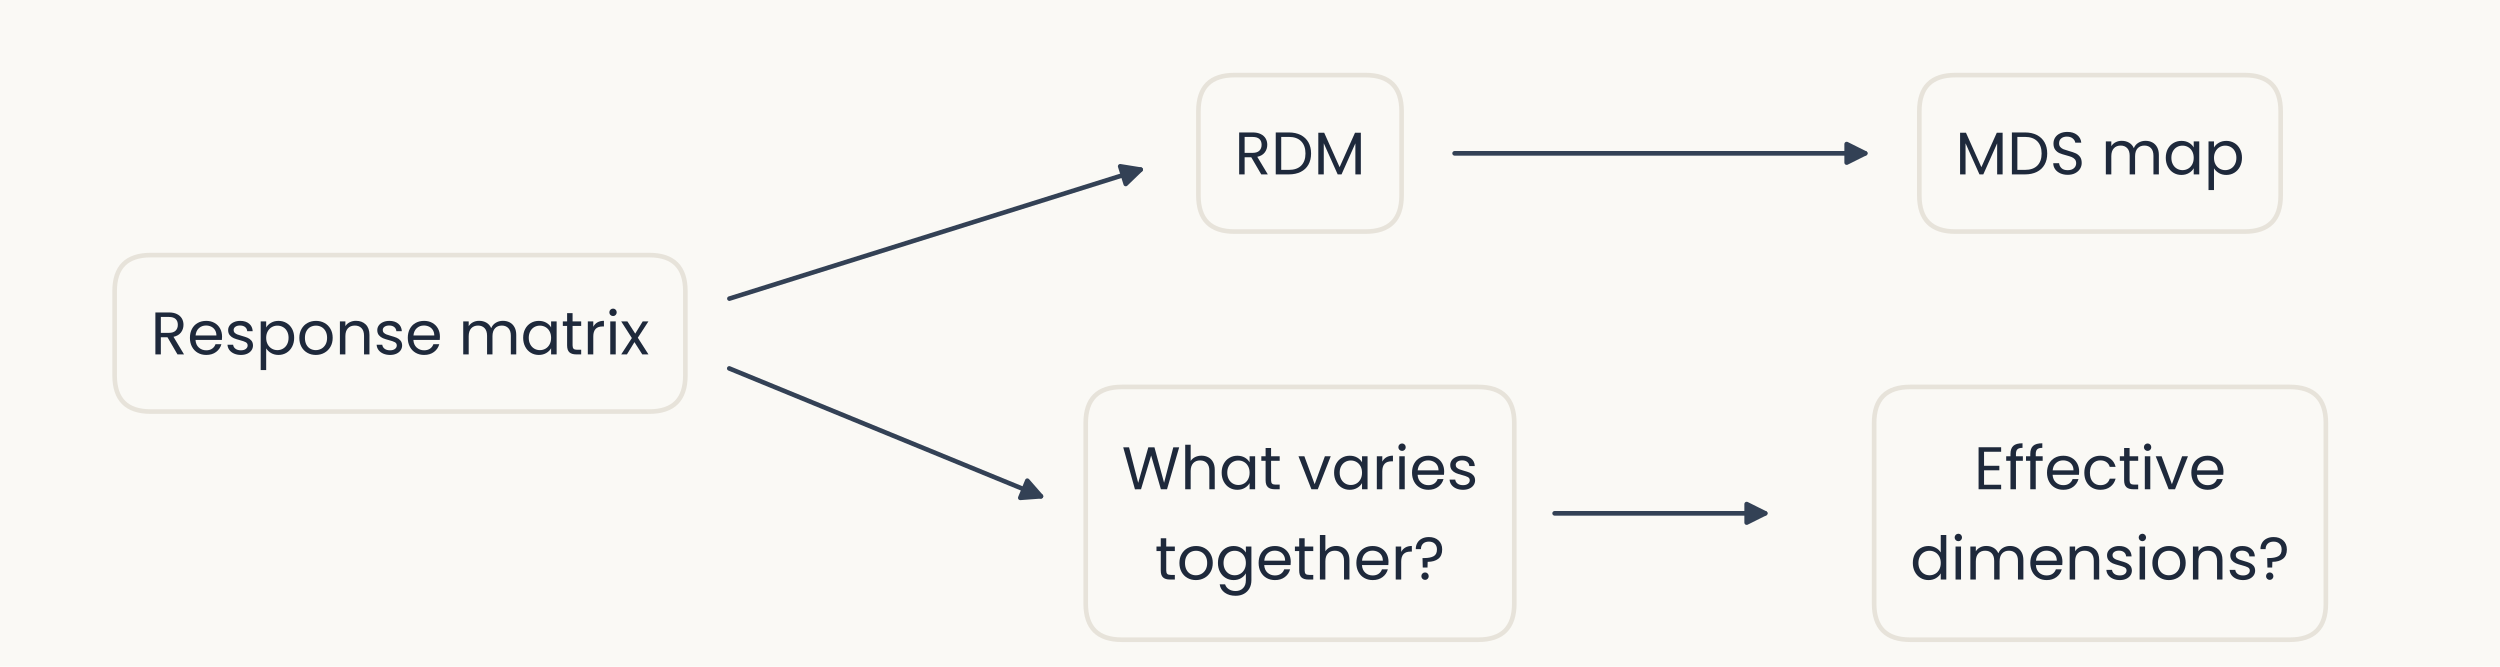
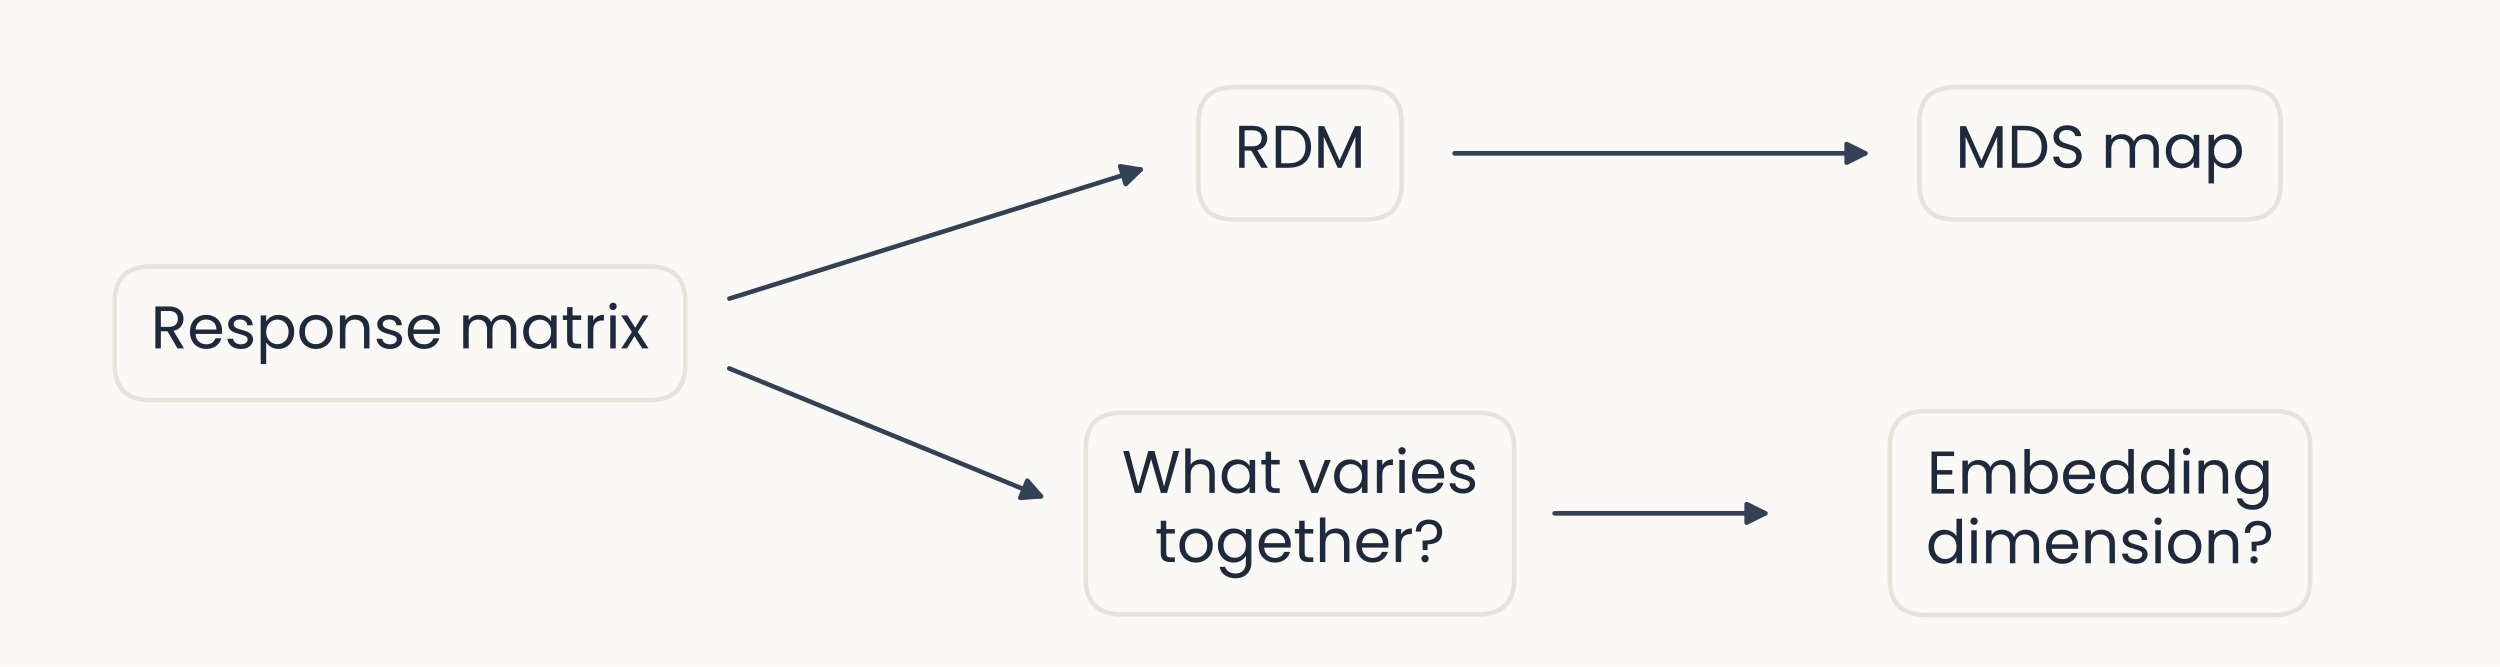
<svg xmlns="http://www.w3.org/2000/svg" xmlns:xlink="http://www.w3.org/1999/xlink" width="1080pt" height="288pt" viewBox="0 0 1080 288" version="1.1">
  <defs>
    <style type="text/css">*{stroke-linejoin: round; stroke-linecap: butt}</style>
  </defs>
  <g id="figure_1">
    <g id="patch_1">
      <path d="M 0 288  L 1080 288  L 1080 0  L 0 0  z " style="fill: #faf9f5" />
    </g>
    <g id="axes_1">
      <g id="patch_2">
-         <path d="M 315.108 129.001  Q 404.999 100.8 492.756 73.269  " clip-path="url(#pa91a8723c2)" style="fill: none; stroke: #334155; stroke-width: 2; stroke-linecap: round" />
-         <path d="M 483.926 71.847  L 492.756 73.269  L 486.32 79.48  z " clip-path="url(#pa91a8723c2)" style="fill: #334155; stroke: #334155; stroke-width: 2; stroke-linecap: round" />
+         <path d="M 315.108 129.001  Q 404.999 100.8 492.756 73.269  " clip-path="url(#pa1f28f8453)" style="fill: none; stroke: #334155; stroke-width: 2; stroke-linecap: round" />
+         <path d="M 483.926 71.847  L 492.756 73.269  L 486.32 79.48  z " clip-path="url(#pa1f28f8453)" style="fill: #334155; stroke: #334155; stroke-width: 2; stroke-linecap: round" />
      </g>
      <g id="patch_3">
-         <path d="M 315.047 159.158  Q 383.399 187.2 449.683 214.393  " clip-path="url(#pa91a8723c2)" style="fill: none; stroke: #334155; stroke-width: 2; stroke-linecap: round" />
-         <path d="M 443.8 207.656  L 449.683 214.393  L 440.764 215.057  z " clip-path="url(#pa91a8723c2)" style="fill: #334155; stroke: #334155; stroke-width: 2; stroke-linecap: round" />
+         <path d="M 315.047 159.158  Q 383.399 187.2 449.683 214.393  " clip-path="url(#pa1f28f8453)" style="fill: none; stroke: #334155; stroke-width: 2; stroke-linecap: round" />
+         <path d="M 443.8 207.656  L 449.683 214.393  L 440.764 215.057  z " clip-path="url(#pa1f28f8453)" style="fill: #334155; stroke: #334155; stroke-width: 2; stroke-linecap: round" />
      </g>
      <g id="patch_4">
-         <path d="M 628.397 66.24  Q 718.2 66.24 805.766 66.24  " clip-path="url(#pa91a8723c2)" style="fill: none; stroke: #334155; stroke-width: 2; stroke-linecap: round" />
-         <path d="M 797.766 62.24  L 805.766 66.24  L 797.766 70.24  z " clip-path="url(#pa91a8723c2)" style="fill: #334155; stroke: #334155; stroke-width: 2; stroke-linecap: round" />
+         <path d="M 628.397 66.24  Q 718.2 66.24 805.766 66.24  " clip-path="url(#pa1f28f8453)" style="fill: none; stroke: #334155; stroke-width: 2; stroke-linecap: round" />
+         <path d="M 797.766 62.24  L 805.766 66.24  L 797.766 70.24  z " clip-path="url(#pa1f28f8453)" style="fill: #334155; stroke: #334155; stroke-width: 2; stroke-linecap: round" />
      </g>
      <g id="patch_5">
-         <path d="M 671.602 221.76  Q 718.2 221.76 762.562 221.76  " clip-path="url(#pa91a8723c2)" style="fill: none; stroke: #334155; stroke-width: 2; stroke-linecap: round" />
-         <path d="M 754.562 217.76  L 762.562 221.76  L 754.562 225.76  z " clip-path="url(#pa91a8723c2)" style="fill: #334155; stroke: #334155; stroke-width: 2; stroke-linecap: round" />
+         <path d="M 671.602 221.76  Q 718.2 221.76 762.562 221.76  " clip-path="url(#pa1f28f8453)" style="fill: none; stroke: #334155; stroke-width: 2; stroke-linecap: round" />
+         <path d="M 754.562 217.76  L 762.562 221.76  L 754.562 225.76  z " clip-path="url(#pa1f28f8453)" style="fill: #334155; stroke: #334155; stroke-width: 2; stroke-linecap: round" />
      </g>
      <g id="text_1">
        <g id="patch_6">
-           <path d="M 65.121 177.8  L 280.479 177.8  Q 296.079 177.8 296.079 162.2  L 296.079 125.8  Q 296.079 110.2 280.479 110.2  L 65.121 110.2  Q 49.521 110.2 49.521 125.8  L 49.521 162.2  Q 49.521 177.8 65.121 177.8  z " style="fill: #faf9f5; stroke: #e7e3da; stroke-width: 2; stroke-linejoin: miter" />
+           <path d="M 65.121 172.872  L 280.479 172.872  Q 296.079 172.872 296.079 157.272  L 296.079 130.728  Q 296.079 115.128 280.479 115.128  L 65.121 115.128  Q 49.521 115.128 49.521 130.728  L 49.521 157.272  Q 49.521 172.872 65.121 172.872  z " style="fill: #faf9f5; stroke: #e7e3da; stroke-width: 2; stroke-linejoin: miter" />
        </g>
-         <g style="fill: #1e293b" transform="translate(65.12141 153.1) scale(0.26 -0.26)">
+         <g style="fill: #1e293b" transform="translate(65.12141 150.5122) scale(0.26 -0.26)">
          <defs>
-             <path id="Poppins-Regular-35" d="M 2842 0  L 1779 1824  L 1075 1824  L 1075 0  L 493 0  L 493 4461  L 1933 4461  Q 2438 4461 2787 4288  Q 3136 4115 3309 3820  Q 3482 3526 3482 3149  Q 3482 2688 3216 2336  Q 2950 1984 2419 1869  L 3539 0  L 2842 0  z M 1075 2291  L 1933 2291  Q 2406 2291 2643 2524  Q 2880 2758 2880 3149  Q 2880 3546 2646 3763  Q 2413 3981 1933 3981  L 1075 3981  L 1075 2291  z " transform="scale(0.015625)" />
-             <path id="Poppins-Regular-48" d="M 3693 1888  Q 3693 1722 3674 1536  L 870 1536  Q 902 1018 1225 726  Q 1549 435 2010 435  Q 2387 435 2640 611  Q 2893 787 2995 1082  L 3622 1082  Q 3482 576 3059 259  Q 2637 -58 2010 -58  Q 1510 -58 1116 166  Q 723 390 499 803  Q 275 1216 275 1760  Q 275 2304 492 2713  Q 710 3123 1104 3344  Q 1498 3565 2010 3565  Q 2509 3565 2893 3347  Q 3277 3130 3485 2749  Q 3693 2368 3693 1888  z M 3091 2010  Q 3091 2342 2944 2582  Q 2797 2822 2544 2947  Q 2291 3072 1984 3072  Q 1542 3072 1232 2790  Q 922 2509 877 2010  L 3091 2010  z " transform="scale(0.015625)" />
-             <path id="Poppins-Regular-56" d="M 1734 -58  Q 1331 -58 1011 80  Q 691 218 505 464  Q 320 710 301 1030  L 902 1030  Q 928 768 1149 601  Q 1370 435 1728 435  Q 2061 435 2253 582  Q 2445 730 2445 954  Q 2445 1184 2240 1296  Q 2035 1408 1606 1517  Q 1216 1619 969 1724  Q 723 1830 547 2038  Q 371 2246 371 2586  Q 371 2854 531 3078  Q 691 3302 985 3433  Q 1280 3565 1658 3565  Q 2240 3565 2598 3270  Q 2957 2976 2982 2464  L 2400 2464  Q 2381 2739 2179 2905  Q 1978 3072 1638 3072  Q 1325 3072 1139 2937  Q 954 2803 954 2586  Q 954 2413 1066 2301  Q 1178 2189 1347 2121  Q 1517 2054 1818 1971  Q 2195 1869 2432 1769  Q 2669 1670 2838 1472  Q 3008 1274 3014 954  Q 3014 666 2854 435  Q 2694 205 2403 73  Q 2112 -58 1734 -58  z " transform="scale(0.015625)" />
-             <path id="Poppins-Regular-53" d="M 1075 2861  Q 1248 3162 1590 3363  Q 1933 3565 2387 3565  Q 2854 3565 3235 3341  Q 3616 3117 3833 2710  Q 4051 2304 4051 1766  Q 4051 1235 3833 819  Q 3616 403 3235 172  Q 2854 -58 2387 -58  Q 1939 -58 1596 144  Q 1254 346 1075 646  L 1075 -1664  L 493 -1664  L 493 3507  L 1075 3507  L 1075 2861  z M 3456 1766  Q 3456 2163 3296 2457  Q 3136 2752 2864 2905  Q 2592 3059 2266 3059  Q 1946 3059 1674 2902  Q 1402 2746 1238 2448  Q 1075 2150 1075 1760  Q 1075 1363 1238 1065  Q 1402 768 1674 611  Q 1946 454 2266 454  Q 2592 454 2864 611  Q 3136 768 3296 1065  Q 3456 1363 3456 1766  z " transform="scale(0.015625)" />
-             <path id="Poppins-Regular-52" d="M 2022 -58  Q 1530 -58 1130 166  Q 730 390 502 803  Q 275 1216 275 1760  Q 275 2298 508 2710  Q 742 3123 1145 3344  Q 1549 3565 2048 3565  Q 2547 3565 2950 3344  Q 3354 3123 3587 2713  Q 3821 2304 3821 1760  Q 3821 1216 3581 803  Q 3341 390 2931 166  Q 2522 -58 2022 -58  z M 2022 454  Q 2336 454 2611 601  Q 2886 749 3056 1043  Q 3226 1338 3226 1760  Q 3226 2182 3059 2476  Q 2893 2771 2624 2915  Q 2355 3059 2042 3059  Q 1722 3059 1456 2915  Q 1190 2771 1030 2476  Q 870 2182 870 1760  Q 870 1331 1027 1036  Q 1184 742 1446 598  Q 1709 454 2022 454  z " transform="scale(0.015625)" />
-             <path id="Poppins-Regular-51" d="M 2202 3571  Q 2842 3571 3238 3184  Q 3635 2797 3635 2067  L 3635 0  L 3059 0  L 3059 1984  Q 3059 2509 2796 2787  Q 2534 3066 2080 3066  Q 1619 3066 1347 2778  Q 1075 2490 1075 1939  L 1075 0  L 493 0  L 493 3507  L 1075 3507  L 1075 3008  Q 1248 3277 1545 3424  Q 1843 3571 2202 3571  z " transform="scale(0.015625)" />
-             <path id="Poppins-Regular-3" transform="scale(0.015625)" />
-             <path id="Poppins-Regular-50" d="M 4710 3571  Q 5120 3571 5440 3401  Q 5760 3232 5945 2893  Q 6131 2554 6131 2067  L 6131 0  L 5555 0  L 5555 1984  Q 5555 2509 5296 2787  Q 5037 3066 4595 3066  Q 4141 3066 3872 2774  Q 3603 2483 3603 1933  L 3603 0  L 3027 0  L 3027 1984  Q 3027 2509 2768 2787  Q 2509 3066 2067 3066  Q 1613 3066 1344 2774  Q 1075 2483 1075 1933  L 1075 0  L 493 0  L 493 3507  L 1075 3507  L 1075 3002  Q 1248 3277 1539 3424  Q 1830 3571 2182 3571  Q 2624 3571 2963 3372  Q 3302 3174 3469 2790  Q 3616 3162 3955 3366  Q 4294 3571 4710 3571  z " transform="scale(0.015625)" />
-             <path id="Poppins-Regular-44" d="M 275 1766  Q 275 2304 492 2710  Q 710 3117 1091 3341  Q 1472 3565 1939 3565  Q 2400 3565 2739 3366  Q 3078 3168 3245 2867  L 3245 3507  L 3834 3507  L 3834 0  L 3245 0  L 3245 653  Q 3072 346 2729 144  Q 2387 -58 1933 -58  Q 1466 -58 1088 172  Q 710 403 492 819  Q 275 1235 275 1766  z M 3245 1760  Q 3245 2157 3085 2451  Q 2925 2746 2653 2902  Q 2381 3059 2054 3059  Q 1728 3059 1459 2905  Q 1190 2752 1030 2457  Q 870 2163 870 1766  Q 870 1363 1030 1065  Q 1190 768 1459 611  Q 1728 454 2054 454  Q 2381 454 2653 611  Q 2925 768 3085 1065  Q 3245 1363 3245 1760  z " transform="scale(0.015625)" />
-             <path id="Poppins-Regular-57" d="M 1203 3027  L 1203 960  Q 1203 704 1312 598  Q 1421 493 1690 493  L 2118 493  L 2118 0  L 1594 0  Q 1107 0 864 224  Q 621 448 621 960  L 621 3027  L 166 3027  L 166 3507  L 621 3507  L 621 4390  L 1203 4390  L 1203 3507  L 2118 3507  L 2118 3027  L 1203 3027  z " transform="scale(0.015625)" />
-             <path id="Poppins-Regular-55" d="M 1075 2938  Q 1229 3238 1513 3404  Q 1798 3571 2208 3571  L 2208 2970  L 2054 2970  Q 1075 2970 1075 1907  L 1075 0  L 493 0  L 493 3507  L 1075 3507  L 1075 2938  z " transform="scale(0.015625)" />
-             <path id="Poppins-Regular-4c" d="M 794 4077  Q 627 4077 512 4192  Q 397 4307 397 4474  Q 397 4640 512 4755  Q 627 4870 794 4870  Q 954 4870 1066 4755  Q 1178 4640 1178 4474  Q 1178 4307 1066 4192  Q 954 4077 794 4077  z M 1075 3507  L 1075 0  L 493 0  L 493 3507  L 1075 3507  z " transform="scale(0.015625)" />
-             <path id="Poppins-Regular-5b" d="M 2323 0  L 1491 1306  L 691 0  L 83 0  L 1216 1741  L 83 3507  L 742 3507  L 1574 2208  L 2368 3507  L 2976 3507  L 1850 1773  L 2982 0  L 2323 0  z " transform="scale(0.015625)" />
+             <path id="Poppins-Regular-52" d="M 2842 0  L 1779 1824  L 1075 1824  L 1075 0  L 493 0  L 493 4461  L 1933 4461  Q 2438 4461 2787 4288  Q 3136 4115 3309 3820  Q 3482 3526 3482 3149  Q 3482 2688 3216 2336  Q 2950 1984 2419 1869  L 3539 0  L 2842 0  z M 1075 2291  L 1933 2291  Q 2406 2291 2643 2524  Q 2880 2758 2880 3149  Q 2880 3546 2646 3763  Q 2413 3981 1933 3981  L 1075 3981  L 1075 2291  z " transform="scale(0.015625)" />
+             <path id="Poppins-Regular-65" d="M 3693 1888  Q 3693 1722 3674 1536  L 870 1536  Q 902 1018 1225 726  Q 1549 435 2010 435  Q 2387 435 2640 611  Q 2893 787 2995 1082  L 3622 1082  Q 3482 576 3059 259  Q 2637 -58 2010 -58  Q 1510 -58 1116 166  Q 723 390 499 803  Q 275 1216 275 1760  Q 275 2304 492 2713  Q 710 3123 1104 3344  Q 1498 3565 2010 3565  Q 2509 3565 2893 3347  Q 3277 3130 3485 2749  Q 3693 2368 3693 1888  z M 3091 2010  Q 3091 2342 2944 2582  Q 2797 2822 2544 2947  Q 2291 3072 1984 3072  Q 1542 3072 1232 2790  Q 922 2509 877 2010  L 3091 2010  z " transform="scale(0.015625)" />
+             <path id="Poppins-Regular-73" d="M 1734 -58  Q 1331 -58 1011 80  Q 691 218 505 464  Q 320 710 301 1030  L 902 1030  Q 928 768 1149 601  Q 1370 435 1728 435  Q 2061 435 2253 582  Q 2445 730 2445 954  Q 2445 1184 2240 1296  Q 2035 1408 1606 1517  Q 1216 1619 969 1724  Q 723 1830 547 2038  Q 371 2246 371 2586  Q 371 2854 531 3078  Q 691 3302 985 3433  Q 1280 3565 1658 3565  Q 2240 3565 2598 3270  Q 2957 2976 2982 2464  L 2400 2464  Q 2381 2739 2179 2905  Q 1978 3072 1638 3072  Q 1325 3072 1139 2937  Q 954 2803 954 2586  Q 954 2413 1066 2301  Q 1178 2189 1347 2121  Q 1517 2054 1818 1971  Q 2195 1869 2432 1769  Q 2669 1670 2838 1472  Q 3008 1274 3014 954  Q 3014 666 2854 435  Q 2694 205 2403 73  Q 2112 -58 1734 -58  z " transform="scale(0.015625)" />
+             <path id="Poppins-Regular-70" d="M 1075 2861  Q 1248 3162 1590 3363  Q 1933 3565 2387 3565  Q 2854 3565 3235 3341  Q 3616 3117 3833 2710  Q 4051 2304 4051 1766  Q 4051 1235 3833 819  Q 3616 403 3235 172  Q 2854 -58 2387 -58  Q 1939 -58 1596 144  Q 1254 346 1075 646  L 1075 -1664  L 493 -1664  L 493 3507  L 1075 3507  L 1075 2861  z M 3456 1766  Q 3456 2163 3296 2457  Q 3136 2752 2864 2905  Q 2592 3059 2266 3059  Q 1946 3059 1674 2902  Q 1402 2746 1238 2448  Q 1075 2150 1075 1760  Q 1075 1363 1238 1065  Q 1402 768 1674 611  Q 1946 454 2266 454  Q 2592 454 2864 611  Q 3136 768 3296 1065  Q 3456 1363 3456 1766  z " transform="scale(0.015625)" />
+             <path id="Poppins-Regular-6f" d="M 2022 -58  Q 1530 -58 1130 166  Q 730 390 502 803  Q 275 1216 275 1760  Q 275 2298 508 2710  Q 742 3123 1145 3344  Q 1549 3565 2048 3565  Q 2547 3565 2950 3344  Q 3354 3123 3587 2713  Q 3821 2304 3821 1760  Q 3821 1216 3581 803  Q 3341 390 2931 166  Q 2522 -58 2022 -58  z M 2022 454  Q 2336 454 2611 601  Q 2886 749 3056 1043  Q 3226 1338 3226 1760  Q 3226 2182 3059 2476  Q 2893 2771 2624 2915  Q 2355 3059 2042 3059  Q 1722 3059 1456 2915  Q 1190 2771 1030 2476  Q 870 2182 870 1760  Q 870 1331 1027 1036  Q 1184 742 1446 598  Q 1709 454 2022 454  z " transform="scale(0.015625)" />
+             <path id="Poppins-Regular-6e" d="M 2202 3571  Q 2842 3571 3238 3184  Q 3635 2797 3635 2067  L 3635 0  L 3059 0  L 3059 1984  Q 3059 2509 2796 2787  Q 2534 3066 2080 3066  Q 1619 3066 1347 2778  Q 1075 2490 1075 1939  L 1075 0  L 493 0  L 493 3507  L 1075 3507  L 1075 3008  Q 1248 3277 1545 3424  Q 1843 3571 2202 3571  z " transform="scale(0.015625)" />
+             <path id="Poppins-Regular-20" transform="scale(0.015625)" />
+             <path id="Poppins-Regular-6d" d="M 4710 3571  Q 5120 3571 5440 3401  Q 5760 3232 5945 2893  Q 6131 2554 6131 2067  L 6131 0  L 5555 0  L 5555 1984  Q 5555 2509 5296 2787  Q 5037 3066 4595 3066  Q 4141 3066 3872 2774  Q 3603 2483 3603 1933  L 3603 0  L 3027 0  L 3027 1984  Q 3027 2509 2768 2787  Q 2509 3066 2067 3066  Q 1613 3066 1344 2774  Q 1075 2483 1075 1933  L 1075 0  L 493 0  L 493 3507  L 1075 3507  L 1075 3002  Q 1248 3277 1539 3424  Q 1830 3571 2182 3571  Q 2624 3571 2963 3372  Q 3302 3174 3469 2790  Q 3616 3162 3955 3366  Q 4294 3571 4710 3571  z " transform="scale(0.015625)" />
+             <path id="Poppins-Regular-61" d="M 275 1766  Q 275 2304 492 2710  Q 710 3117 1091 3341  Q 1472 3565 1939 3565  Q 2400 3565 2739 3366  Q 3078 3168 3245 2867  L 3245 3507  L 3834 3507  L 3834 0  L 3245 0  L 3245 653  Q 3072 346 2729 144  Q 2387 -58 1933 -58  Q 1466 -58 1088 172  Q 710 403 492 819  Q 275 1235 275 1766  z M 3245 1760  Q 3245 2157 3085 2451  Q 2925 2746 2653 2902  Q 2381 3059 2054 3059  Q 1728 3059 1459 2905  Q 1190 2752 1030 2457  Q 870 2163 870 1766  Q 870 1363 1030 1065  Q 1190 768 1459 611  Q 1728 454 2054 454  Q 2381 454 2653 611  Q 2925 768 3085 1065  Q 3245 1363 3245 1760  z " transform="scale(0.015625)" />
+             <path id="Poppins-Regular-74" d="M 1203 3027  L 1203 960  Q 1203 704 1312 598  Q 1421 493 1690 493  L 2118 493  L 2118 0  L 1594 0  Q 1107 0 864 224  Q 621 448 621 960  L 621 3027  L 166 3027  L 166 3507  L 621 3507  L 621 4390  L 1203 4390  L 1203 3507  L 2118 3507  L 2118 3027  L 1203 3027  z " transform="scale(0.015625)" />
+             <path id="Poppins-Regular-72" d="M 1075 2938  Q 1229 3238 1513 3404  Q 1798 3571 2208 3571  L 2208 2970  L 2054 2970  Q 1075 2970 1075 1907  L 1075 0  L 493 0  L 493 3507  L 1075 3507  L 1075 2938  z " transform="scale(0.015625)" />
+             <path id="Poppins-Regular-69" d="M 794 4077  Q 627 4077 512 4192  Q 397 4307 397 4474  Q 397 4640 512 4755  Q 627 4870 794 4870  Q 954 4870 1066 4755  Q 1178 4640 1178 4474  Q 1178 4307 1066 4192  Q 954 4077 794 4077  z M 1075 3507  L 1075 0  L 493 0  L 493 3507  L 1075 3507  z " transform="scale(0.015625)" />
+             <path id="Poppins-Regular-78" d="M 2323 0  L 1491 1306  L 691 0  L 83 0  L 1216 1741  L 83 3507  L 742 3507  L 1574 2208  L 2368 3507  L 2976 3507  L 1850 1773  L 2982 0  L 2323 0  z " transform="scale(0.015625)" />
          </defs>
-           <use xlink:href="#Poppins-Regular-35" />
-           <use xlink:href="#Poppins-Regular-48" transform="translate(60.79688 0)" />
-           <use xlink:href="#Poppins-Regular-56" transform="translate(122.7969 0)" />
-           <use xlink:href="#Poppins-Regular-53" transform="translate(175 0)" />
-           <use xlink:href="#Poppins-Regular-52" transform="translate(242.5938 0)" />
-           <use xlink:href="#Poppins-Regular-51" transform="translate(306.5938 0)" />
-           <use xlink:href="#Poppins-Regular-56" transform="translate(370.5938 0)" />
-           <use xlink:href="#Poppins-Regular-48" transform="translate(422.7969 0)" />
-           <use xlink:href="#Poppins-Regular-3" transform="translate(484.7969 0)" />
-           <use xlink:href="#Poppins-Regular-50" transform="translate(511.5 0)" />
-           <use xlink:href="#Poppins-Regular-44" transform="translate(614.5 0)" />
-           <use xlink:href="#Poppins-Regular-57" transform="translate(682.0938 0)" />
-           <use xlink:href="#Poppins-Regular-55" transform="translate(718.5 0)" />
-           <use xlink:href="#Poppins-Regular-4c" transform="translate(755.7969 0)" />
-           <use xlink:href="#Poppins-Regular-5b" transform="translate(780.3906 0)" />
+           <use xlink:href="#Poppins-Regular-52" />
+           <use xlink:href="#Poppins-Regular-65" transform="translate(60.79999 0)" />
+           <use xlink:href="#Poppins-Regular-73" transform="translate(122.8 0)" />
+           <use xlink:href="#Poppins-Regular-70" transform="translate(175 0)" />
+           <use xlink:href="#Poppins-Regular-6f" transform="translate(242.6 0)" />
+           <use xlink:href="#Poppins-Regular-6e" transform="translate(306.5999 0)" />
+           <use xlink:href="#Poppins-Regular-73" transform="translate(370.5999 0)" />
+           <use xlink:href="#Poppins-Regular-65" transform="translate(422.7999 0)" />
+           <use xlink:href="#Poppins-Regular-20" transform="translate(484.7999 0)" />
+           <use xlink:href="#Poppins-Regular-6d" transform="translate(511.4999 0)" />
+           <use xlink:href="#Poppins-Regular-61" transform="translate(614.4999 0)" />
+           <use xlink:href="#Poppins-Regular-74" transform="translate(682.0999 0)" />
+           <use xlink:href="#Poppins-Regular-72" transform="translate(718.4999 0)" />
+           <use xlink:href="#Poppins-Regular-69" transform="translate(755.7999 0)" />
+           <use xlink:href="#Poppins-Regular-78" transform="translate(780.3999 0)" />
        </g>
      </g>
      <g id="text_2">
        <g id="patch_7">
-           <path d="M 533.313 100.04  L 589.887 100.04  Q 605.487 100.04 605.487 84.44  L 605.487 48.04  Q 605.487 32.44 589.887 32.44  L 533.313 32.44  Q 517.713 32.44 517.713 48.04  L 517.713 84.44  Q 517.713 100.04 533.313 100.04  z " style="fill: #faf9f5; stroke: #e7e3da; stroke-width: 2; stroke-linejoin: miter" />
+           <path d="M 533.313 94.84  L 589.887 94.84  Q 605.487 94.84 605.487 79.24  L 605.487 53.24  Q 605.487 37.64 589.887 37.64  L 533.313 37.64  Q 517.713 37.64 517.713 53.24  L 517.713 79.24  Q 517.713 94.84 533.313 94.84  z " style="fill: #faf9f5; stroke: #e7e3da; stroke-width: 2; stroke-linejoin: miter" />
        </g>
-         <g style="fill: #1e293b" transform="translate(533.3128 75.34) scale(0.26 -0.26)">
+         <g style="fill: #1e293b" transform="translate(533.3128 72.48) scale(0.26 -0.26)">
          <defs>
-             <path id="Poppins-Regular-27" d="M 1882 4461  Q 2611 4461 3145 4189  Q 3680 3917 3965 3411  Q 4250 2906 4250 2221  Q 4250 1536 3965 1033  Q 3680 531 3145 265  Q 2611 0 1882 0  L 493 0  L 493 4461  L 1882 4461  z M 1882 480  Q 2746 480 3200 937  Q 3654 1395 3654 2221  Q 3654 3053 3196 3520  Q 2739 3987 1882 3987  L 1075 3987  L 1075 480  L 1882 480  z " transform="scale(0.015625)" />
-             <path id="Poppins-Regular-30" d="M 5018 4429  L 5018 0  L 4435 0  L 4435 3302  L 2963 0  L 2554 0  L 1075 3309  L 1075 0  L 493 0  L 493 4429  L 1120 4429  L 2758 768  L 4397 4429  L 5018 4429  z " transform="scale(0.015625)" />
+             <path id="Poppins-Regular-44" d="M 1882 4461  Q 2611 4461 3145 4189  Q 3680 3917 3965 3411  Q 4250 2906 4250 2221  Q 4250 1536 3965 1033  Q 3680 531 3145 265  Q 2611 0 1882 0  L 493 0  L 493 4461  L 1882 4461  z M 1882 480  Q 2746 480 3200 937  Q 3654 1395 3654 2221  Q 3654 3053 3196 3520  Q 2739 3987 1882 3987  L 1075 3987  L 1075 480  L 1882 480  z " transform="scale(0.015625)" />
+             <path id="Poppins-Regular-4d" d="M 5018 4429  L 5018 0  L 4435 0  L 4435 3302  L 2963 0  L 2554 0  L 1075 3309  L 1075 0  L 493 0  L 493 4429  L 1120 4429  L 2758 768  L 4397 4429  L 5018 4429  z " transform="scale(0.015625)" />
          </defs>
-           <use xlink:href="#Poppins-Regular-35" />
-           <use xlink:href="#Poppins-Regular-27" transform="translate(60.79688 0)" />
-           <use xlink:href="#Poppins-Regular-30" transform="translate(131.5 0)" />
+           <use xlink:href="#Poppins-Regular-52" />
+           <use xlink:href="#Poppins-Regular-44" transform="translate(60.79999 0)" />
+           <use xlink:href="#Poppins-Regular-4d" transform="translate(131.5 0)" />
        </g>
      </g>
      <g id="text_3">
        <g id="patch_8">
-           <path d="M 844.749 100.04  L 969.651 100.04  Q 985.251 100.04 985.251 84.44  L 985.251 48.04  Q 985.251 32.44 969.651 32.44  L 844.749 32.44  Q 829.149 32.44 829.149 48.04  L 829.149 84.44  Q 829.149 100.04 844.749 100.04  z " style="fill: #faf9f5; stroke: #e7e3da; stroke-width: 2; stroke-linejoin: miter" />
+           <path d="M 844.749 94.84  L 969.651 94.84  Q 985.251 94.84 985.251 79.24  L 985.251 53.24  Q 985.251 37.64 969.651 37.64  L 844.749 37.64  Q 829.149 37.64 829.149 53.24  L 829.149 79.24  Q 829.149 94.84 844.749 94.84  z " style="fill: #faf9f5; stroke: #e7e3da; stroke-width: 2; stroke-linejoin: miter" />
        </g>
-         <g style="fill: #1e293b" transform="translate(844.7492 75.34) scale(0.26 -0.26)">
+         <g style="fill: #1e293b" transform="translate(844.7492 72.48) scale(0.26 -0.26)">
          <defs>
-             <path id="Poppins-Regular-36" d="M 1907 -45  Q 1466 -45 1117 112  Q 768 269 569 547  Q 371 826 365 1190  L 986 1190  Q 1018 877 1245 662  Q 1472 448 1907 448  Q 2323 448 2563 656  Q 2803 864 2803 1190  Q 2803 1446 2662 1606  Q 2522 1766 2310 1849  Q 2099 1933 1741 2029  Q 1299 2144 1033 2259  Q 768 2374 579 2620  Q 390 2867 390 3283  Q 390 3648 576 3929  Q 762 4211 1098 4364  Q 1434 4518 1869 4518  Q 2496 4518 2896 4204  Q 3296 3891 3347 3373  L 2707 3373  Q 2675 3629 2438 3824  Q 2202 4019 1811 4019  Q 1446 4019 1216 3830  Q 986 3642 986 3302  Q 986 3059 1123 2905  Q 1261 2752 1462 2672  Q 1664 2592 2029 2490  Q 2470 2368 2739 2249  Q 3008 2131 3200 1884  Q 3392 1638 3392 1216  Q 3392 890 3219 602  Q 3046 314 2707 134  Q 2368 -45 1907 -45  z " transform="scale(0.015625)" />
+             <path id="Poppins-Regular-53" d="M 1907 -45  Q 1466 -45 1117 112  Q 768 269 569 547  Q 371 826 365 1190  L 986 1190  Q 1018 877 1245 662  Q 1472 448 1907 448  Q 2323 448 2563 656  Q 2803 864 2803 1190  Q 2803 1446 2662 1606  Q 2522 1766 2310 1849  Q 2099 1933 1741 2029  Q 1299 2144 1033 2259  Q 768 2374 579 2620  Q 390 2867 390 3283  Q 390 3648 576 3929  Q 762 4211 1098 4364  Q 1434 4518 1869 4518  Q 2496 4518 2896 4204  Q 3296 3891 3347 3373  L 2707 3373  Q 2675 3629 2438 3824  Q 2202 4019 1811 4019  Q 1446 4019 1216 3830  Q 986 3642 986 3302  Q 986 3059 1123 2905  Q 1261 2752 1462 2672  Q 1664 2592 2029 2490  Q 2470 2368 2739 2249  Q 3008 2131 3200 1884  Q 3392 1638 3392 1216  Q 3392 890 3219 602  Q 3046 314 2707 134  Q 2368 -45 1907 -45  z " transform="scale(0.015625)" />
          </defs>
-           <use xlink:href="#Poppins-Regular-30" />
-           <use xlink:href="#Poppins-Regular-27" transform="translate(86.09375 0)" />
-           <use xlink:href="#Poppins-Regular-36" transform="translate(156.7969 0)" />
-           <use xlink:href="#Poppins-Regular-3" transform="translate(215.5 0)" />
-           <use xlink:href="#Poppins-Regular-50" transform="translate(242.2031 0)" />
-           <use xlink:href="#Poppins-Regular-44" transform="translate(345.2031 0)" />
-           <use xlink:href="#Poppins-Regular-53" transform="translate(412.7969 0)" />
+           <use xlink:href="#Poppins-Regular-4d" />
+           <use xlink:href="#Poppins-Regular-44" transform="translate(86.09999 0)" />
+           <use xlink:href="#Poppins-Regular-53" transform="translate(156.8 0)" />
+           <use xlink:href="#Poppins-Regular-20" transform="translate(215.5 0)" />
+           <use xlink:href="#Poppins-Regular-6d" transform="translate(242.2 0)" />
+           <use xlink:href="#Poppins-Regular-61" transform="translate(345.2 0)" />
+           <use xlink:href="#Poppins-Regular-70" transform="translate(412.7999 0)" />
        </g>
      </g>
      <g id="text_4">
        <g id="patch_9">
-           <path d="M 484.63 276.36  L 638.57 276.36  Q 654.17 276.36 654.17 260.76  L 654.17 182.76  Q 654.17 167.16 638.57 167.16  L 484.63 167.16  Q 469.03 167.16 469.03 182.76  L 469.03 260.76  Q 469.03 276.36 484.63 276.36  z " style="fill: #faf9f5; stroke: #e7e3da; stroke-width: 2; stroke-linejoin: miter" />
+           <path d="M 484.63 265.414  L 638.57 265.414  Q 654.17 265.414 654.17 249.814  L 654.17 193.966  Q 654.17 178.366 638.57 178.366  L 484.63 178.366  Q 469.03 178.366 469.03 193.966  L 469.03 249.814  Q 469.03 265.414 484.63 265.414  z " style="fill: #faf9f5; stroke: #e7e3da; stroke-width: 2; stroke-linejoin: miter" />
        </g>
-         <g style="fill: #1e293b" transform="translate(484.6298 211.36) scale(0.26 -0.26)">
+         <g style="fill: #1e293b" transform="translate(484.6298 212.946) scale(0.26 -0.26)">
          <defs>
-             <path id="Poppins-Regular-3a" d="M 6099 4461  L 4806 0  L 4154 0  L 3117 3590  L 2042 0  L 1395 -6  L 147 4461  L 768 4461  L 1741 678  L 2816 4461  L 3469 4461  L 4493 691  L 5472 4461  L 6099 4461  z " transform="scale(0.015625)" />
-             <path id="Poppins-Regular-4b" d="M 2234 3571  Q 2630 3571 2950 3401  Q 3270 3232 3452 2893  Q 3635 2554 3635 2067  L 3635 0  L 3059 0  L 3059 1984  Q 3059 2509 2796 2787  Q 2534 3066 2080 3066  Q 1619 3066 1347 2778  Q 1075 2490 1075 1939  L 1075 0  L 493 0  L 493 4736  L 1075 4736  L 1075 3008  Q 1248 3277 1552 3424  Q 1856 3571 2234 3571  z " transform="scale(0.015625)" />
-             <path id="Poppins-Regular-59" d="M 1798 538  L 2886 3507  L 3507 3507  L 2131 0  L 1453 0  L 77 3507  L 704 3507  L 1798 538  z " transform="scale(0.015625)" />
-           </defs>
-           <use xlink:href="#Poppins-Regular-3a" />
-           <use xlink:href="#Poppins-Regular-4b" transform="translate(97.59375 0)" />
-           <use xlink:href="#Poppins-Regular-44" transform="translate(161.5938 0)" />
-           <use xlink:href="#Poppins-Regular-57" transform="translate(229.1875 0)" />
-           <use xlink:href="#Poppins-Regular-3" transform="translate(265.5938 0)" />
-           <use xlink:href="#Poppins-Regular-59" transform="translate(292.2969 0)" />
-           <use xlink:href="#Poppins-Regular-44" transform="translate(348.3906 0)" />
-           <use xlink:href="#Poppins-Regular-55" transform="translate(415.9844 0)" />
-           <use xlink:href="#Poppins-Regular-4c" transform="translate(453.2812 0)" />
-           <use xlink:href="#Poppins-Regular-48" transform="translate(477.875 0)" />
-           <use xlink:href="#Poppins-Regular-56" transform="translate(539.875 0)" />
-         </g>
-         <g style="fill: #1e293b" transform="translate(498.9258 250.36) scale(0.26 -0.26)">
-           <defs>
-             <path id="Poppins-Regular-4a" d="M 1939 3565  Q 2394 3565 2736 3366  Q 3078 3168 3245 2867  L 3245 3507  L 3834 3507  L 3834 -77  Q 3834 -557 3629 -931  Q 3424 -1306 3043 -1517  Q 2662 -1728 2157 -1728  Q 1466 -1728 1005 -1401  Q 544 -1075 461 -512  L 1037 -512  Q 1133 -832 1433 -1027  Q 1734 -1222 2157 -1222  Q 2637 -1222 2941 -921  Q 3245 -621 3245 -77  L 3245 659  Q 3072 352 2733 147  Q 2394 -58 1939 -58  Q 1472 -58 1091 172  Q 710 403 492 819  Q 275 1235 275 1766  Q 275 2304 492 2710  Q 710 3117 1091 3341  Q 1472 3565 1939 3565  z M 3245 1760  Q 3245 2157 3085 2451  Q 2925 2746 2653 2902  Q 2381 3059 2054 3059  Q 1728 3059 1459 2905  Q 1190 2752 1030 2457  Q 870 2163 870 1766  Q 870 1363 1030 1065  Q 1190 768 1459 611  Q 1728 454 2054 454  Q 2381 454 2653 611  Q 2925 768 3085 1065  Q 3245 1363 3245 1760  z " transform="scale(0.015625)" />
-             <path id="Poppins-Regular-22" d="M 1632 4518  Q 2266 4518 2656 4160  Q 3046 3802 3046 3200  Q 3046 2528 2630 2205  Q 2214 1882 1504 1882  L 1485 1274  L 979 1274  L 954 2285  L 1139 2285  Q 1773 2285 2131 2477  Q 2490 2669 2490 3200  Q 2490 3584 2259 3808  Q 2029 4032 1638 4032  Q 1242 4032 1014 3817  Q 787 3603 787 3232  L 237 3232  Q 237 3616 409 3907  Q 582 4198 899 4358  Q 1216 4518 1632 4518  z M 1229 -38  Q 1062 -38 947 77  Q 832 192 832 358  Q 832 525 947 640  Q 1062 755 1229 755  Q 1389 755 1501 640  Q 1613 525 1613 358  Q 1613 192 1501 77  Q 1389 -38 1229 -38  z " transform="scale(0.015625)" />
+             <path id="Poppins-Regular-57" d="M 6099 4461  L 4806 0  L 4154 0  L 3117 3590  L 2042 0  L 1395 -6  L 147 4461  L 768 4461  L 1741 678  L 2816 4461  L 3469 4461  L 4493 691  L 5472 4461  L 6099 4461  z " transform="scale(0.015625)" />
+             <path id="Poppins-Regular-68" d="M 2234 3571  Q 2630 3571 2950 3401  Q 3270 3232 3452 2893  Q 3635 2554 3635 2067  L 3635 0  L 3059 0  L 3059 1984  Q 3059 2509 2796 2787  Q 2534 3066 2080 3066  Q 1619 3066 1347 2778  Q 1075 2490 1075 1939  L 1075 0  L 493 0  L 493 4736  L 1075 4736  L 1075 3008  Q 1248 3277 1552 3424  Q 1856 3571 2234 3571  z " transform="scale(0.015625)" />
+             <path id="Poppins-Regular-76" d="M 1798 538  L 2886 3507  L 3507 3507  L 2131 0  L 1453 0  L 77 3507  L 704 3507  L 1798 538  z " transform="scale(0.015625)" />
          </defs>
          <use xlink:href="#Poppins-Regular-57" />
-           <use xlink:href="#Poppins-Regular-52" transform="translate(36.40625 0)" />
-           <use xlink:href="#Poppins-Regular-4a" transform="translate(100.4062 0)" />
-           <use xlink:href="#Poppins-Regular-48" transform="translate(168 0)" />
-           <use xlink:href="#Poppins-Regular-57" transform="translate(230 0)" />
-           <use xlink:href="#Poppins-Regular-4b" transform="translate(266.4062 0)" />
-           <use xlink:href="#Poppins-Regular-48" transform="translate(330.4062 0)" />
-           <use xlink:href="#Poppins-Regular-55" transform="translate(392.4062 0)" />
-           <use xlink:href="#Poppins-Regular-22" transform="translate(429.7031 0)" />
+           <use xlink:href="#Poppins-Regular-68" transform="translate(97.59999 0)" />
+           <use xlink:href="#Poppins-Regular-61" transform="translate(161.6 0)" />
+           <use xlink:href="#Poppins-Regular-74" transform="translate(229.2 0)" />
+           <use xlink:href="#Poppins-Regular-20" transform="translate(265.6 0)" />
+           <use xlink:href="#Poppins-Regular-76" transform="translate(292.3 0)" />
+           <use xlink:href="#Poppins-Regular-61" transform="translate(348.3999 0)" />
+           <use xlink:href="#Poppins-Regular-72" transform="translate(415.9999 0)" />
+           <use xlink:href="#Poppins-Regular-69" transform="translate(453.2999 0)" />
+           <use xlink:href="#Poppins-Regular-65" transform="translate(477.8999 0)" />
+           <use xlink:href="#Poppins-Regular-73" transform="translate(539.8999 0)" />
+         </g>
+         <g style="fill: #1e293b" transform="translate(498.9258 242.794) scale(0.26 -0.26)">
+           <defs>
+             <path id="Poppins-Regular-67" d="M 1939 3565  Q 2394 3565 2736 3366  Q 3078 3168 3245 2867  L 3245 3507  L 3834 3507  L 3834 -77  Q 3834 -557 3629 -931  Q 3424 -1306 3043 -1517  Q 2662 -1728 2157 -1728  Q 1466 -1728 1005 -1401  Q 544 -1075 461 -512  L 1037 -512  Q 1133 -832 1433 -1027  Q 1734 -1222 2157 -1222  Q 2637 -1222 2941 -921  Q 3245 -621 3245 -77  L 3245 659  Q 3072 352 2733 147  Q 2394 -58 1939 -58  Q 1472 -58 1091 172  Q 710 403 492 819  Q 275 1235 275 1766  Q 275 2304 492 2710  Q 710 3117 1091 3341  Q 1472 3565 1939 3565  z M 3245 1760  Q 3245 2157 3085 2451  Q 2925 2746 2653 2902  Q 2381 3059 2054 3059  Q 1728 3059 1459 2905  Q 1190 2752 1030 2457  Q 870 2163 870 1766  Q 870 1363 1030 1065  Q 1190 768 1459 611  Q 1728 454 2054 454  Q 2381 454 2653 611  Q 2925 768 3085 1065  Q 3245 1363 3245 1760  z " transform="scale(0.015625)" />
+             <path id="Poppins-Regular-3f" d="M 1632 4518  Q 2266 4518 2656 4160  Q 3046 3802 3046 3200  Q 3046 2528 2630 2205  Q 2214 1882 1504 1882  L 1485 1274  L 979 1274  L 954 2285  L 1139 2285  Q 1773 2285 2131 2477  Q 2490 2669 2490 3200  Q 2490 3584 2259 3808  Q 2029 4032 1638 4032  Q 1242 4032 1014 3817  Q 787 3603 787 3232  L 237 3232  Q 237 3616 409 3907  Q 582 4198 899 4358  Q 1216 4518 1632 4518  z M 1229 -38  Q 1062 -38 947 77  Q 832 192 832 358  Q 832 525 947 640  Q 1062 755 1229 755  Q 1389 755 1501 640  Q 1613 525 1613 358  Q 1613 192 1501 77  Q 1389 -38 1229 -38  z " transform="scale(0.015625)" />
+           </defs>
+           <use xlink:href="#Poppins-Regular-74" />
+           <use xlink:href="#Poppins-Regular-6f" transform="translate(36.39999 0)" />
+           <use xlink:href="#Poppins-Regular-67" transform="translate(100.4 0)" />
+           <use xlink:href="#Poppins-Regular-65" transform="translate(168 0)" />
+           <use xlink:href="#Poppins-Regular-74" transform="translate(230 0)" />
+           <use xlink:href="#Poppins-Regular-68" transform="translate(266.3999 0)" />
+           <use xlink:href="#Poppins-Regular-65" transform="translate(330.3999 0)" />
+           <use xlink:href="#Poppins-Regular-72" transform="translate(392.3999 0)" />
+           <use xlink:href="#Poppins-Regular-3f" transform="translate(429.6999 0)" />
        </g>
      </g>
      <g id="text_5">
        <g id="patch_10">
-           <path d="M 825.223 276.36  L 989.177 276.36  Q 1004.777 276.36 1004.777 260.76  L 1004.777 182.76  Q 1004.777 167.16 989.177 167.16  L 825.223 167.16  Q 809.623 167.16 809.623 182.76  L 809.623 260.76  Q 809.623 276.36 825.223 276.36  z " style="fill: #faf9f5; stroke: #e7e3da; stroke-width: 2; stroke-linejoin: miter" />
+           <path d="M 832.009 265.686  L 982.391 265.686  Q 997.991 265.686 997.991 250.086  L 997.991 193.174  Q 997.991 177.574 982.391 177.574  L 832.009 177.574  Q 816.409 177.574 816.409 193.174  L 816.409 250.086  Q 816.409 265.686 832.009 265.686  z " style="fill: #faf9f5; stroke: #e7e3da; stroke-width: 2; stroke-linejoin: miter" />
        </g>
-         <g style="fill: #1e293b" transform="translate(852.7422 211.36) scale(0.26 -0.26)">
+         <g style="fill: #1e293b" transform="translate(832.4155 213.2182) scale(0.26 -0.26)">
          <defs>
-             <path id="Poppins-Regular-28" d="M 1075 3987  L 1075 2496  L 2701 2496  L 2701 2016  L 1075 2016  L 1075 480  L 2893 480  L 2893 0  L 493 0  L 493 4467  L 2893 4467  L 2893 3987  L 1075 3987  z " transform="scale(0.015625)" />
-             <path id="Poppins-Regular-49" d="M 1920 3027  L 1184 3027  L 1184 0  L 602 0  L 602 3027  L 147 3027  L 147 3507  L 602 3507  L 602 3757  Q 602 4346 906 4618  Q 1210 4890 1882 4890  L 1882 4403  Q 1498 4403 1341 4252  Q 1184 4102 1184 3757  L 1184 3507  L 1920 3507  L 1920 3027  z " transform="scale(0.015625)" />
-             <path id="Poppins-Regular-46" d="M 275 1760  Q 275 2304 492 2710  Q 710 3117 1097 3341  Q 1485 3565 1984 3565  Q 2630 3565 3049 3251  Q 3469 2938 3603 2381  L 2976 2381  Q 2886 2701 2627 2886  Q 2368 3072 1984 3072  Q 1485 3072 1177 2729  Q 870 2387 870 1760  Q 870 1126 1177 780  Q 1485 435 1984 435  Q 2368 435 2624 614  Q 2880 794 2976 1126  L 3603 1126  Q 3462 589 3040 265  Q 2618 -58 1984 -58  Q 1485 -58 1097 166  Q 710 390 492 800  Q 275 1210 275 1760  z " transform="scale(0.015625)" />
+             <path id="Poppins-Regular-45" d="M 1075 3987  L 1075 2496  L 2701 2496  L 2701 2016  L 1075 2016  L 1075 480  L 2893 480  L 2893 0  L 493 0  L 493 4467  L 2893 4467  L 2893 3987  L 1075 3987  z " transform="scale(0.015625)" />
+             <path id="Poppins-Regular-62" d="M 1075 2854  Q 1254 3168 1600 3366  Q 1946 3565 2387 3565  Q 2861 3565 3238 3341  Q 3616 3117 3833 2710  Q 4051 2304 4051 1766  Q 4051 1235 3833 819  Q 3616 403 3235 172  Q 2854 -58 2387 -58  Q 1933 -58 1590 140  Q 1248 339 1075 646  L 1075 0  L 493 0  L 493 4736  L 1075 4736  L 1075 2854  z M 3456 1766  Q 3456 2163 3296 2457  Q 3136 2752 2864 2905  Q 2592 3059 2266 3059  Q 1946 3059 1674 2902  Q 1402 2746 1238 2448  Q 1075 2150 1075 1760  Q 1075 1363 1238 1065  Q 1402 768 1674 611  Q 1946 454 2266 454  Q 2592 454 2864 611  Q 3136 768 3296 1065  Q 3456 1363 3456 1766  z " transform="scale(0.015625)" />
+             <path id="Poppins-Regular-64" d="M 275 1766  Q 275 2304 492 2710  Q 710 3117 1091 3341  Q 1472 3565 1946 3565  Q 2355 3565 2707 3376  Q 3059 3187 3245 2880  L 3245 4736  L 3834 4736  L 3834 0  L 3245 0  L 3245 659  Q 3072 346 2733 144  Q 2394 -58 1939 -58  Q 1472 -58 1091 172  Q 710 403 492 819  Q 275 1235 275 1766  z M 3245 1760  Q 3245 2157 3085 2451  Q 2925 2746 2653 2902  Q 2381 3059 2054 3059  Q 1728 3059 1459 2905  Q 1190 2752 1030 2457  Q 870 2163 870 1766  Q 870 1363 1030 1065  Q 1190 768 1459 611  Q 1728 454 2054 454  Q 2381 454 2653 611  Q 2925 768 3085 1065  Q 3245 1363 3245 1760  z " transform="scale(0.015625)" />
          </defs>
-           <use xlink:href="#Poppins-Regular-28" />
-           <use xlink:href="#Poppins-Regular-49" transform="translate(51.29688 0)" />
-           <use xlink:href="#Poppins-Regular-49" transform="translate(84.20312 0)" />
-           <use xlink:href="#Poppins-Regular-48" transform="translate(117.1094 0)" />
-           <use xlink:href="#Poppins-Regular-46" transform="translate(179.1094 0)" />
-           <use xlink:href="#Poppins-Regular-57" transform="translate(239.8125 0)" />
-           <use xlink:href="#Poppins-Regular-4c" transform="translate(276.2188 0)" />
-           <use xlink:href="#Poppins-Regular-59" transform="translate(300.8125 0)" />
-           <use xlink:href="#Poppins-Regular-48" transform="translate(356.9062 0)" />
+           <use xlink:href="#Poppins-Regular-45" />
+           <use xlink:href="#Poppins-Regular-6d" transform="translate(51.29999 0)" />
+           <use xlink:href="#Poppins-Regular-62" transform="translate(154.3 0)" />
+           <use xlink:href="#Poppins-Regular-65" transform="translate(221.9 0)" />
+           <use xlink:href="#Poppins-Regular-64" transform="translate(283.8999 0)" />
+           <use xlink:href="#Poppins-Regular-64" transform="translate(351.4999 0)" />
+           <use xlink:href="#Poppins-Regular-69" transform="translate(419.0999 0)" />
+           <use xlink:href="#Poppins-Regular-6e" transform="translate(443.6999 0)" />
+           <use xlink:href="#Poppins-Regular-67" transform="translate(507.6999 0)" />
        </g>
-         <g style="fill: #1e293b" transform="translate(825.2228 250.36) scale(0.26 -0.26)">
-           <defs>
-             <path id="Poppins-Regular-47" d="M 275 1766  Q 275 2304 492 2710  Q 710 3117 1091 3341  Q 1472 3565 1946 3565  Q 2355 3565 2707 3376  Q 3059 3187 3245 2880  L 3245 4736  L 3834 4736  L 3834 0  L 3245 0  L 3245 659  Q 3072 346 2733 144  Q 2394 -58 1939 -58  Q 1472 -58 1091 172  Q 710 403 492 819  Q 275 1235 275 1766  z M 3245 1760  Q 3245 2157 3085 2451  Q 2925 2746 2653 2902  Q 2381 3059 2054 3059  Q 1728 3059 1459 2905  Q 1190 2752 1030 2457  Q 870 2163 870 1766  Q 870 1363 1030 1065  Q 1190 768 1459 611  Q 1728 454 2054 454  Q 2381 454 2653 611  Q 2925 768 3085 1065  Q 3245 1363 3245 1760  z " transform="scale(0.015625)" />
-           </defs>
-           <use xlink:href="#Poppins-Regular-47" />
-           <use xlink:href="#Poppins-Regular-4c" transform="translate(67.59375 0)" />
-           <use xlink:href="#Poppins-Regular-50" transform="translate(92.1875 0)" />
-           <use xlink:href="#Poppins-Regular-48" transform="translate(195.1875 0)" />
-           <use xlink:href="#Poppins-Regular-51" transform="translate(257.1875 0)" />
-           <use xlink:href="#Poppins-Regular-56" transform="translate(321.1875 0)" />
-           <use xlink:href="#Poppins-Regular-4c" transform="translate(373.3906 0)" />
-           <use xlink:href="#Poppins-Regular-52" transform="translate(397.9844 0)" />
-           <use xlink:href="#Poppins-Regular-51" transform="translate(461.9844 0)" />
-           <use xlink:href="#Poppins-Regular-56" transform="translate(525.9844 0)" />
-           <use xlink:href="#Poppins-Regular-22" transform="translate(578.1875 0)" />
+         <g style="fill: #1e293b" transform="translate(832.0092 243.3262) scale(0.26 -0.26)">
+           <use xlink:href="#Poppins-Regular-64" />
+           <use xlink:href="#Poppins-Regular-69" transform="translate(67.59999 0)" />
+           <use xlink:href="#Poppins-Regular-6d" transform="translate(92.19998 0)" />
+           <use xlink:href="#Poppins-Regular-65" transform="translate(195.2 0)" />
+           <use xlink:href="#Poppins-Regular-6e" transform="translate(257.2 0)" />
+           <use xlink:href="#Poppins-Regular-73" transform="translate(321.1999 0)" />
+           <use xlink:href="#Poppins-Regular-69" transform="translate(373.3999 0)" />
+           <use xlink:href="#Poppins-Regular-6f" transform="translate(397.9999 0)" />
+           <use xlink:href="#Poppins-Regular-6e" transform="translate(461.9999 0)" />
+           <use xlink:href="#Poppins-Regular-3f" transform="translate(525.9999 0)" />
        </g>
      </g>
    </g>
  </g>
  <defs>
-     <clipPath id="pa91a8723c2">
+     <clipPath id="pa1f28f8453">
      <rect x="0" y="0" width="1080" height="288" />
    </clipPath>
  </defs>
</svg>
